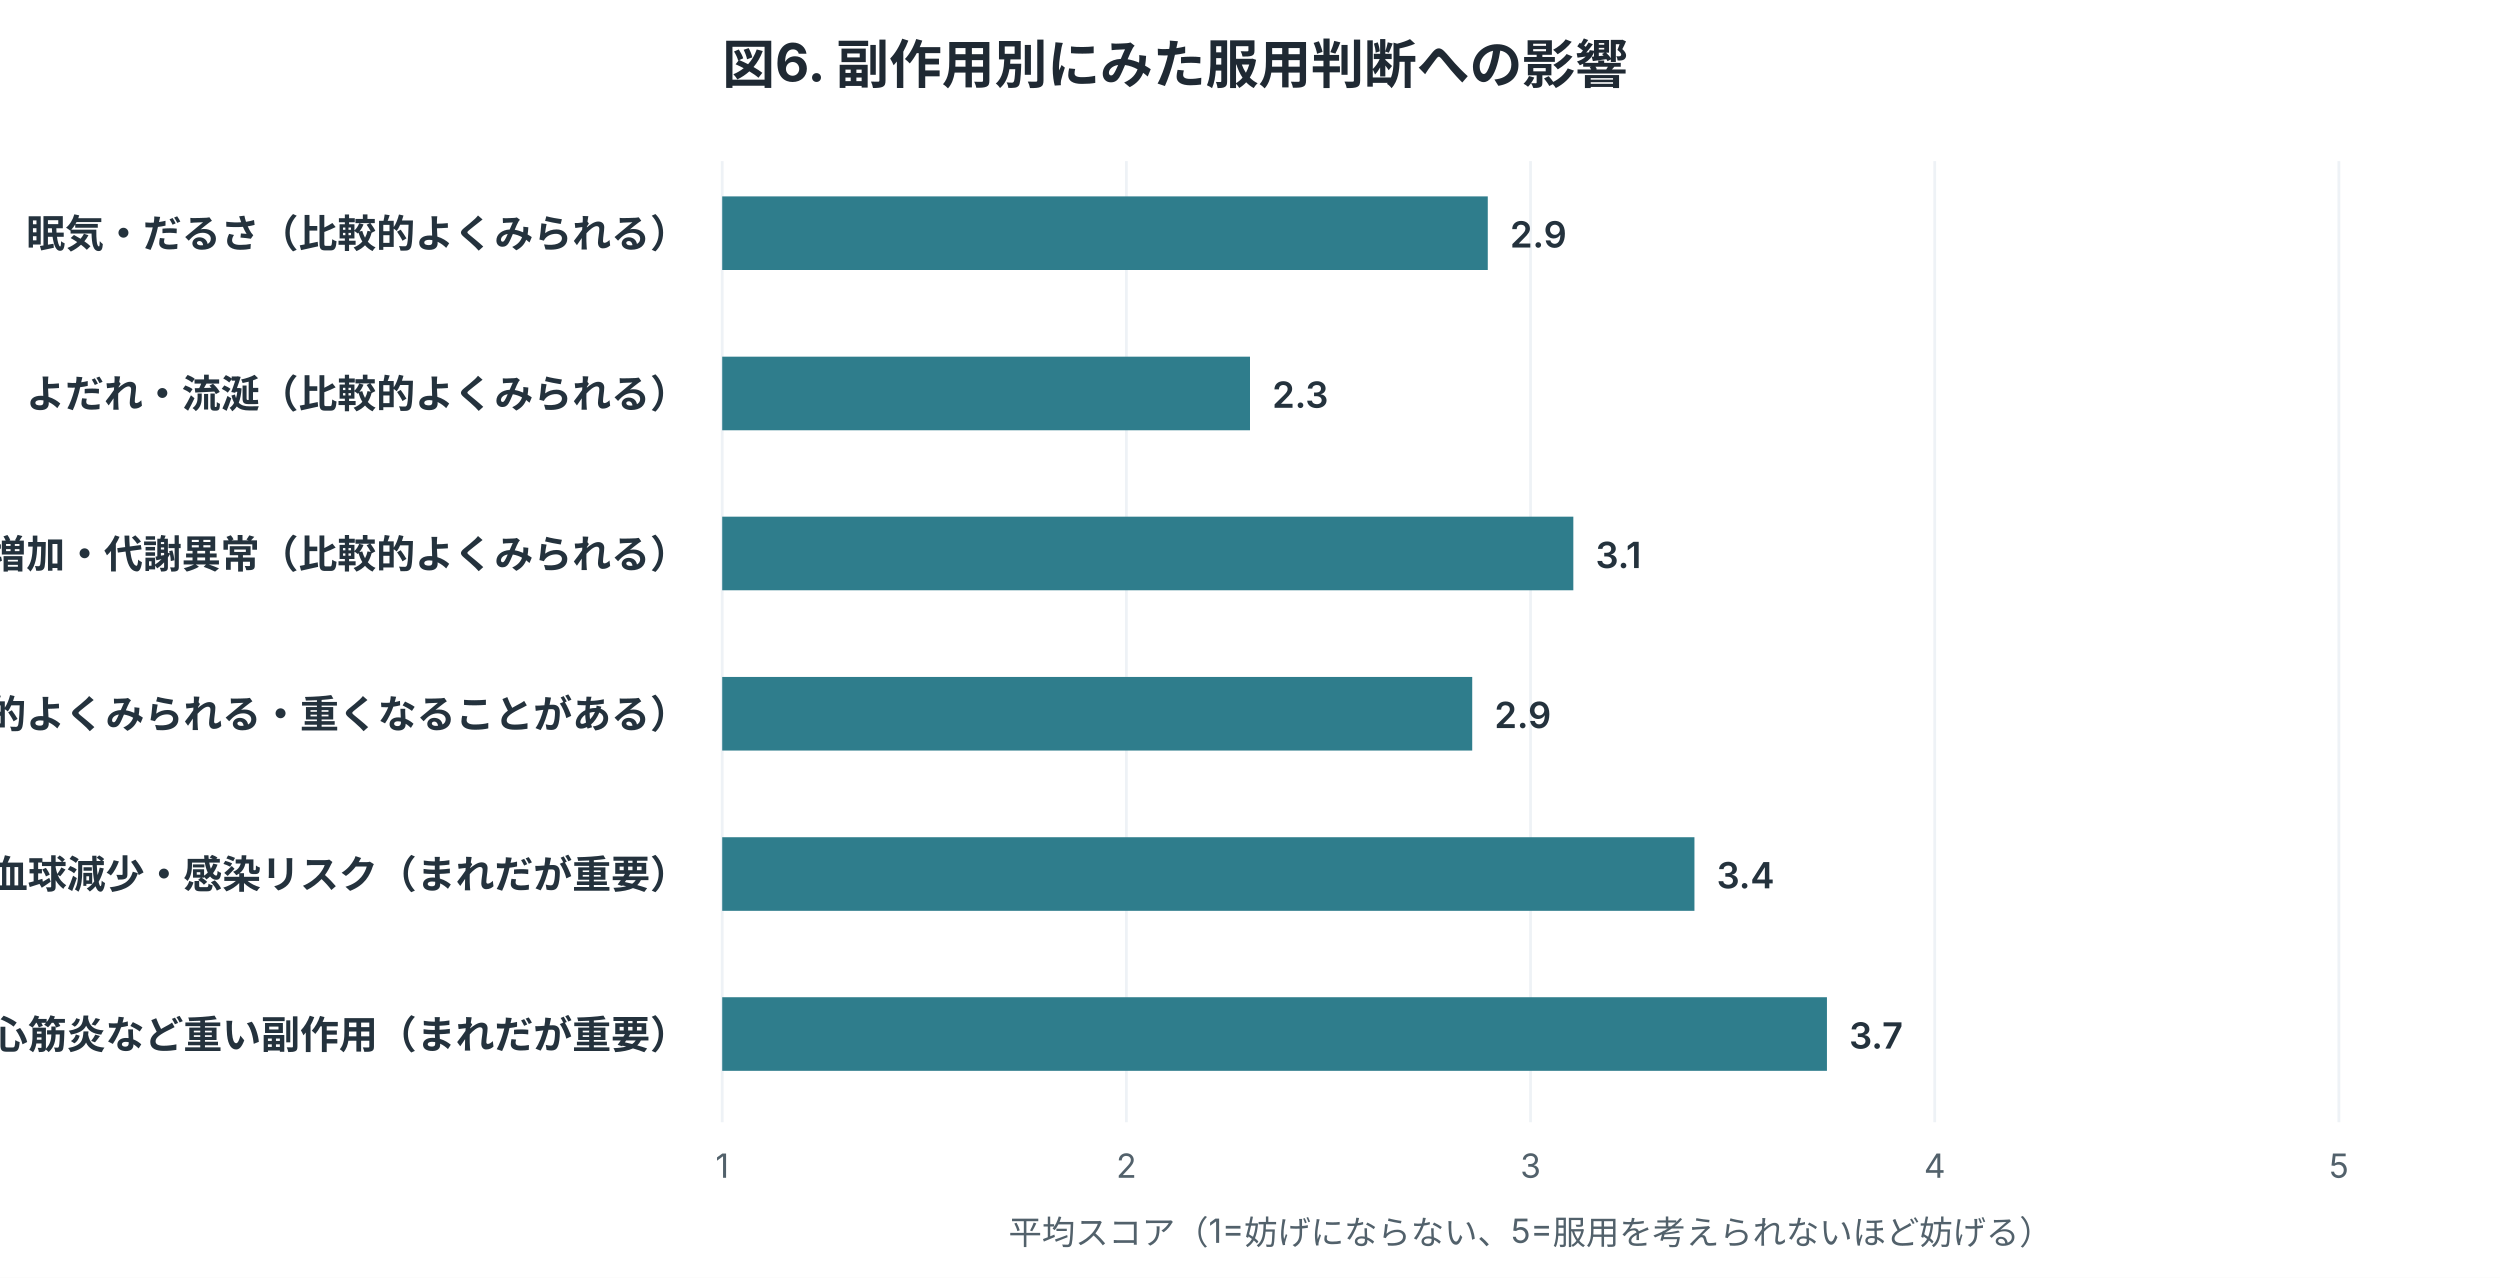
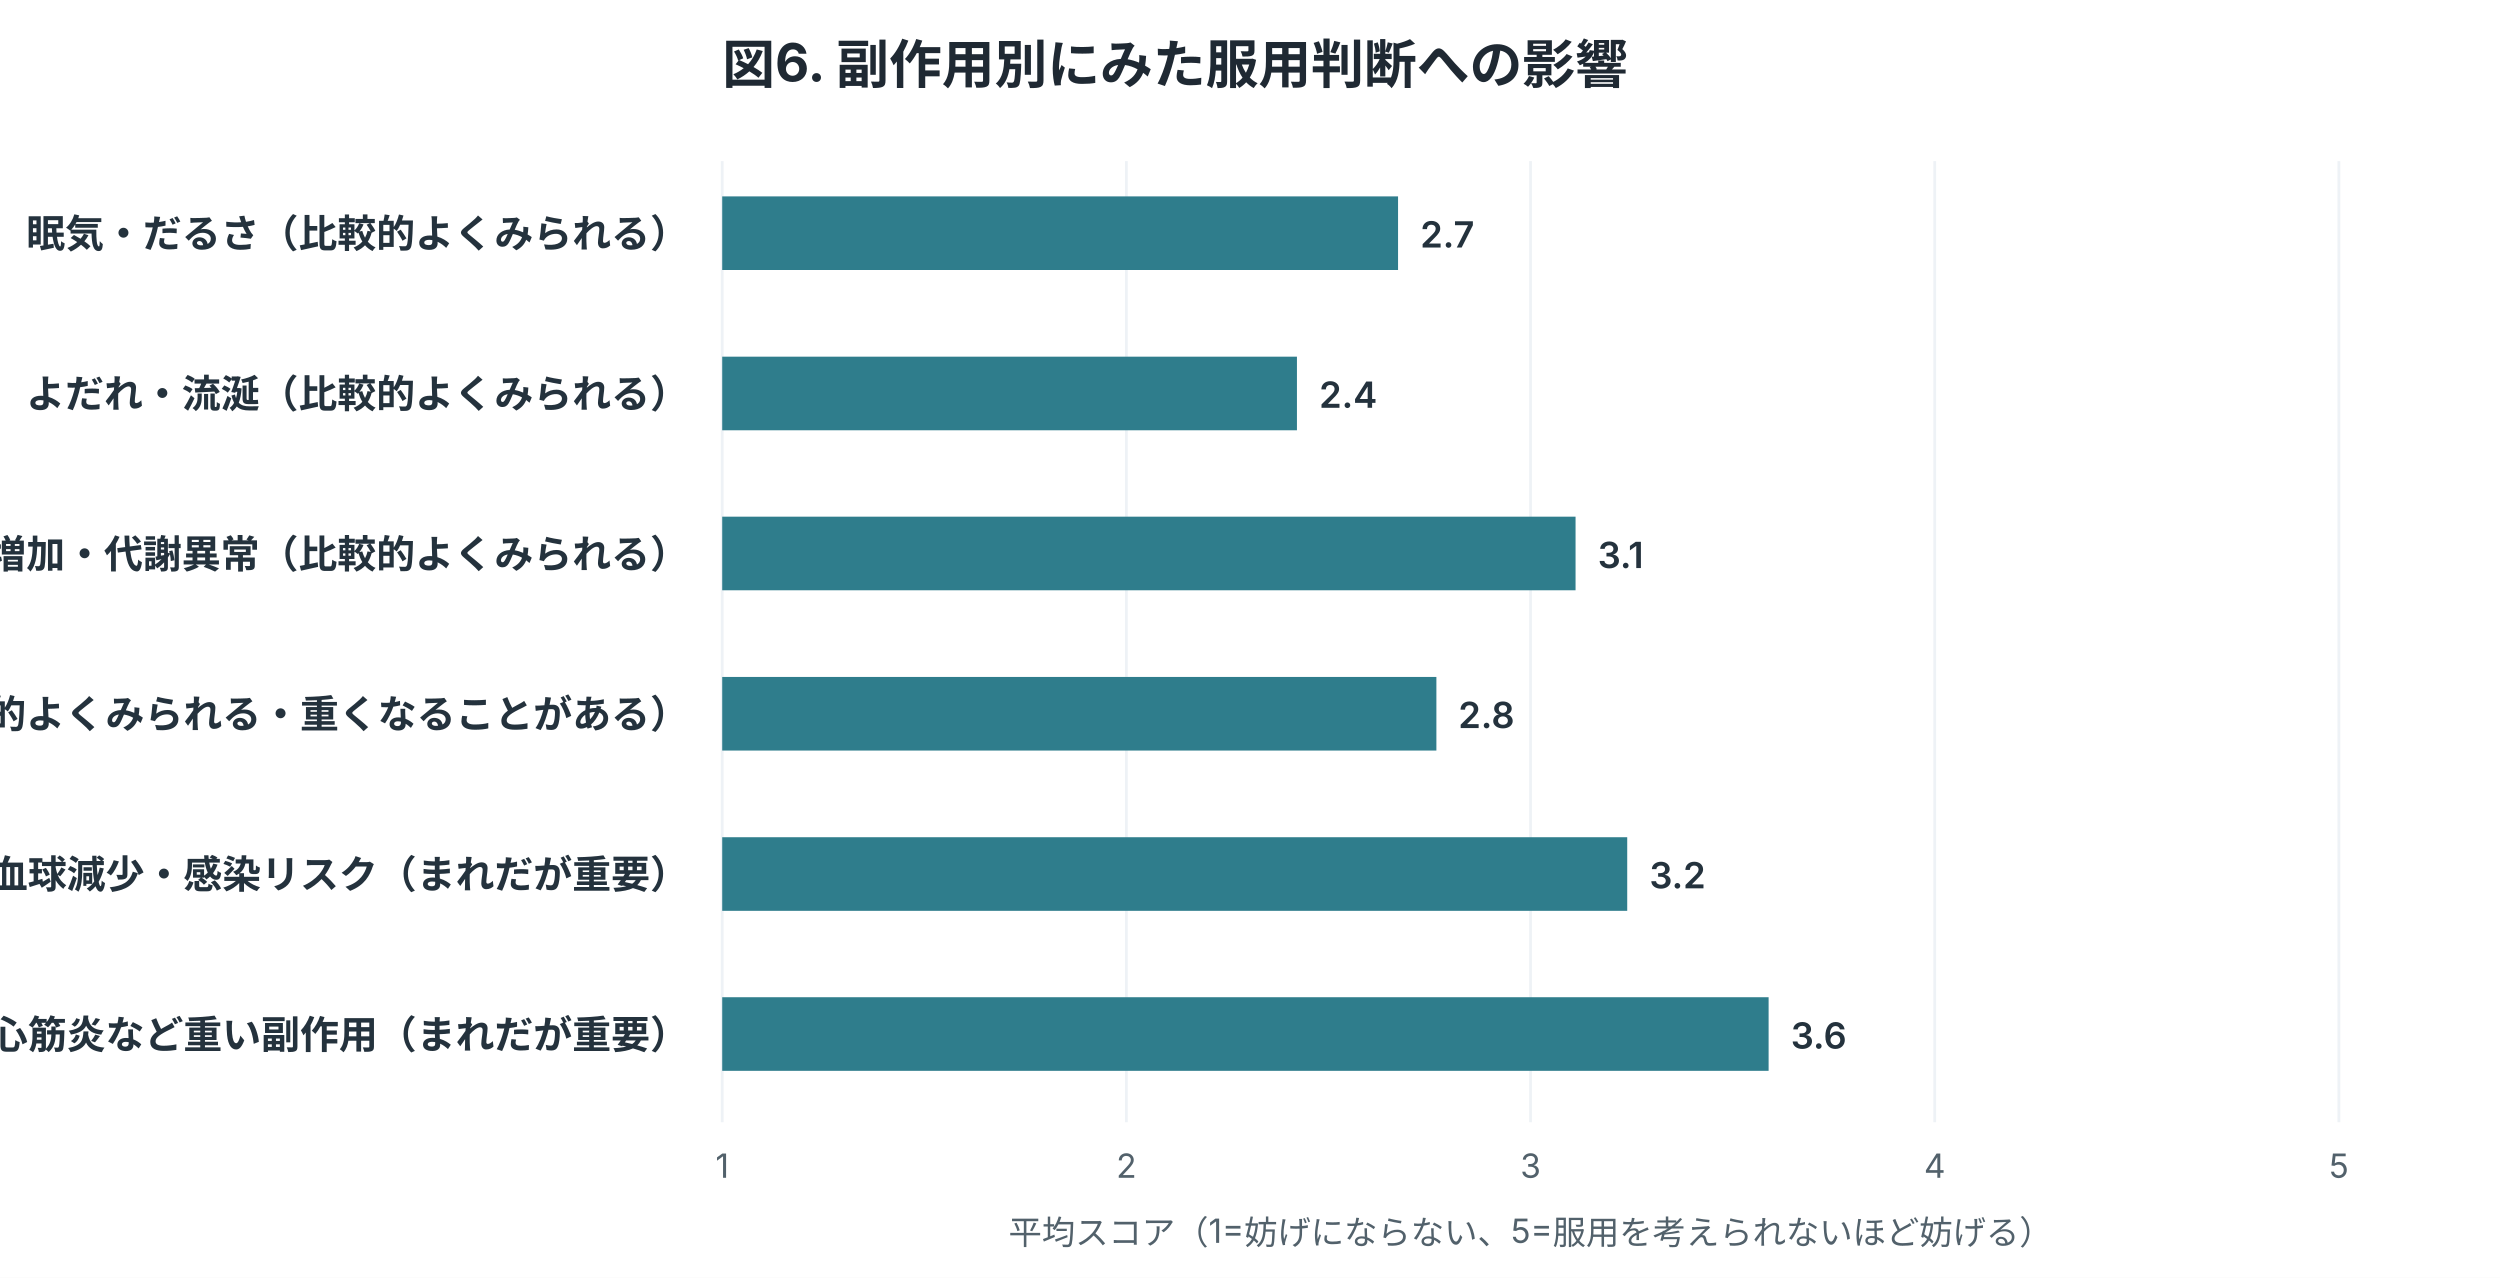
<svg xmlns="http://www.w3.org/2000/svg" width="900" height="460" viewBox="0 0 900 460" role="img">
  <style>
.title{font:700 19px -apple-system,BlinkMacSystemFont,"Segoe UI",sans-serif;fill:#1f2933}
.label{font:600 14px -apple-system,BlinkMacSystemFont,"Segoe UI",sans-serif;fill:#24323d}
.num{font:600 13px -apple-system,BlinkMacSystemFont,"Segoe UI",sans-serif;fill:#24323d}
.axis,.legend,.note{font:12px -apple-system,BlinkMacSystemFont,"Segoe UI",sans-serif;fill:#52616b}
.inside{font:700 13px -apple-system,BlinkMacSystemFont,"Segoe UI",sans-serif;fill:white}
.big{font:700 34px -apple-system,BlinkMacSystemFont,"Segoe UI",sans-serif;fill:#1f2933}
</style>
  <rect width="100%" height="100%" fill="white" />
  <text x="260" y="30" class="title">図6. 副作用別にみた服用判断への影響</text>
  <line x1="260.0" y1="58" x2="260.0" y2="404" stroke="#eef2f6" />
  <text x="260.0" y="424" text-anchor="middle" class="axis">1</text>
  <line x1="405.5" y1="58" x2="405.5" y2="404" stroke="#eef2f6" />
  <text x="405.5" y="424" text-anchor="middle" class="axis">2</text>
  <line x1="551.0" y1="58" x2="551.0" y2="404" stroke="#eef2f6" />
  <text x="551.0" y="424" text-anchor="middle" class="axis">3</text>
  <line x1="696.5" y1="58" x2="696.5" y2="404" stroke="#eef2f6" />
  <text x="696.5" y="424" text-anchor="middle" class="axis">4</text>
  <line x1="842.0" y1="58" x2="842.0" y2="404" stroke="#eef2f6" />
  <text x="842.0" y="424" text-anchor="middle" class="axis">5</text>
  <text x="248" y="89.1" text-anchor="end" class="label">眠気・だるさ（比較的よくみられる）</text>
-   <rect x="260" y="70.7" width="275.6" height="26.5" fill="#2f7d8c" />
-   <text x="543.6" y="89.1" class="num">2.9</text>
+   <rect x="260" y="70.7" width="243.3" height="26.5" fill="#2f7d8c" />
+   <text x="511.3" y="89.1" class="num">2.7</text>
  <text x="248" y="146.8" text-anchor="end" class="label">よだれ・流涎（比較的よくみられる）</text>
-   <rect x="260" y="128.4" width="190.0" height="26.5" fill="#2f7d8c" />
-   <text x="458.0" y="146.8" class="num">2.3</text>
+   <rect x="260" y="128.4" width="206.9" height="26.5" fill="#2f7d8c" />
+   <text x="474.9" y="146.8" class="num">2.4</text>
  <text x="248" y="204.5" text-anchor="end" class="label">体重増加・代謝異常（比較的よくみられる）</text>
-   <rect x="260" y="186.0" width="306.4" height="26.5" fill="#2f7d8c" />
-   <text x="574.4" y="204.5" class="num">3.1</text>
+   <rect x="260" y="186.0" width="307.2" height="26.5" fill="#2f7d8c" />
+   <text x="575.2" y="204.5" class="num">3.1</text>
  <text x="248" y="262.1" text-anchor="end" class="label">便秘（比較的よくみられる・重くなることがある）</text>
-   <rect x="260" y="243.7" width="270.0" height="26.5" fill="#2f7d8c" />
-   <text x="538.0" y="262.1" class="num">2.9</text>
+   <rect x="260" y="243.7" width="257.1" height="26.5" fill="#2f7d8c" />
+   <text x="525.0" y="262.1" class="num">2.8</text>
  <text x="248" y="319.8" text-anchor="end" class="label">白血球減少・感染リスク（まれだが重要）</text>
-   <rect x="260" y="301.4" width="350.0" height="26.5" fill="#2f7d8c" />
-   <text x="618.0" y="319.8" class="num">3.4</text>
+   <rect x="260" y="301.4" width="325.8" height="26.5" fill="#2f7d8c" />
+   <text x="593.8" y="319.8" class="num">3.2</text>
  <text x="248" y="377.5" text-anchor="end" class="label">心筋炎など重い副作用（まれだが重要）</text>
-   <rect x="260" y="359.0" width="397.7" height="26.5" fill="#2f7d8c" />
-   <text x="665.7" y="377.5" class="num">3.7</text>
+   <rect x="260" y="359.0" width="376.7" height="26.5" fill="#2f7d8c" />
+   <text x="644.7" y="377.5" class="num">3.6</text>
  <text x="551.0" y="448" text-anchor="middle" class="axis">平均スコア（1=妨げにならない、5=服用を考えられないほど妨げる）</text>
</svg>
